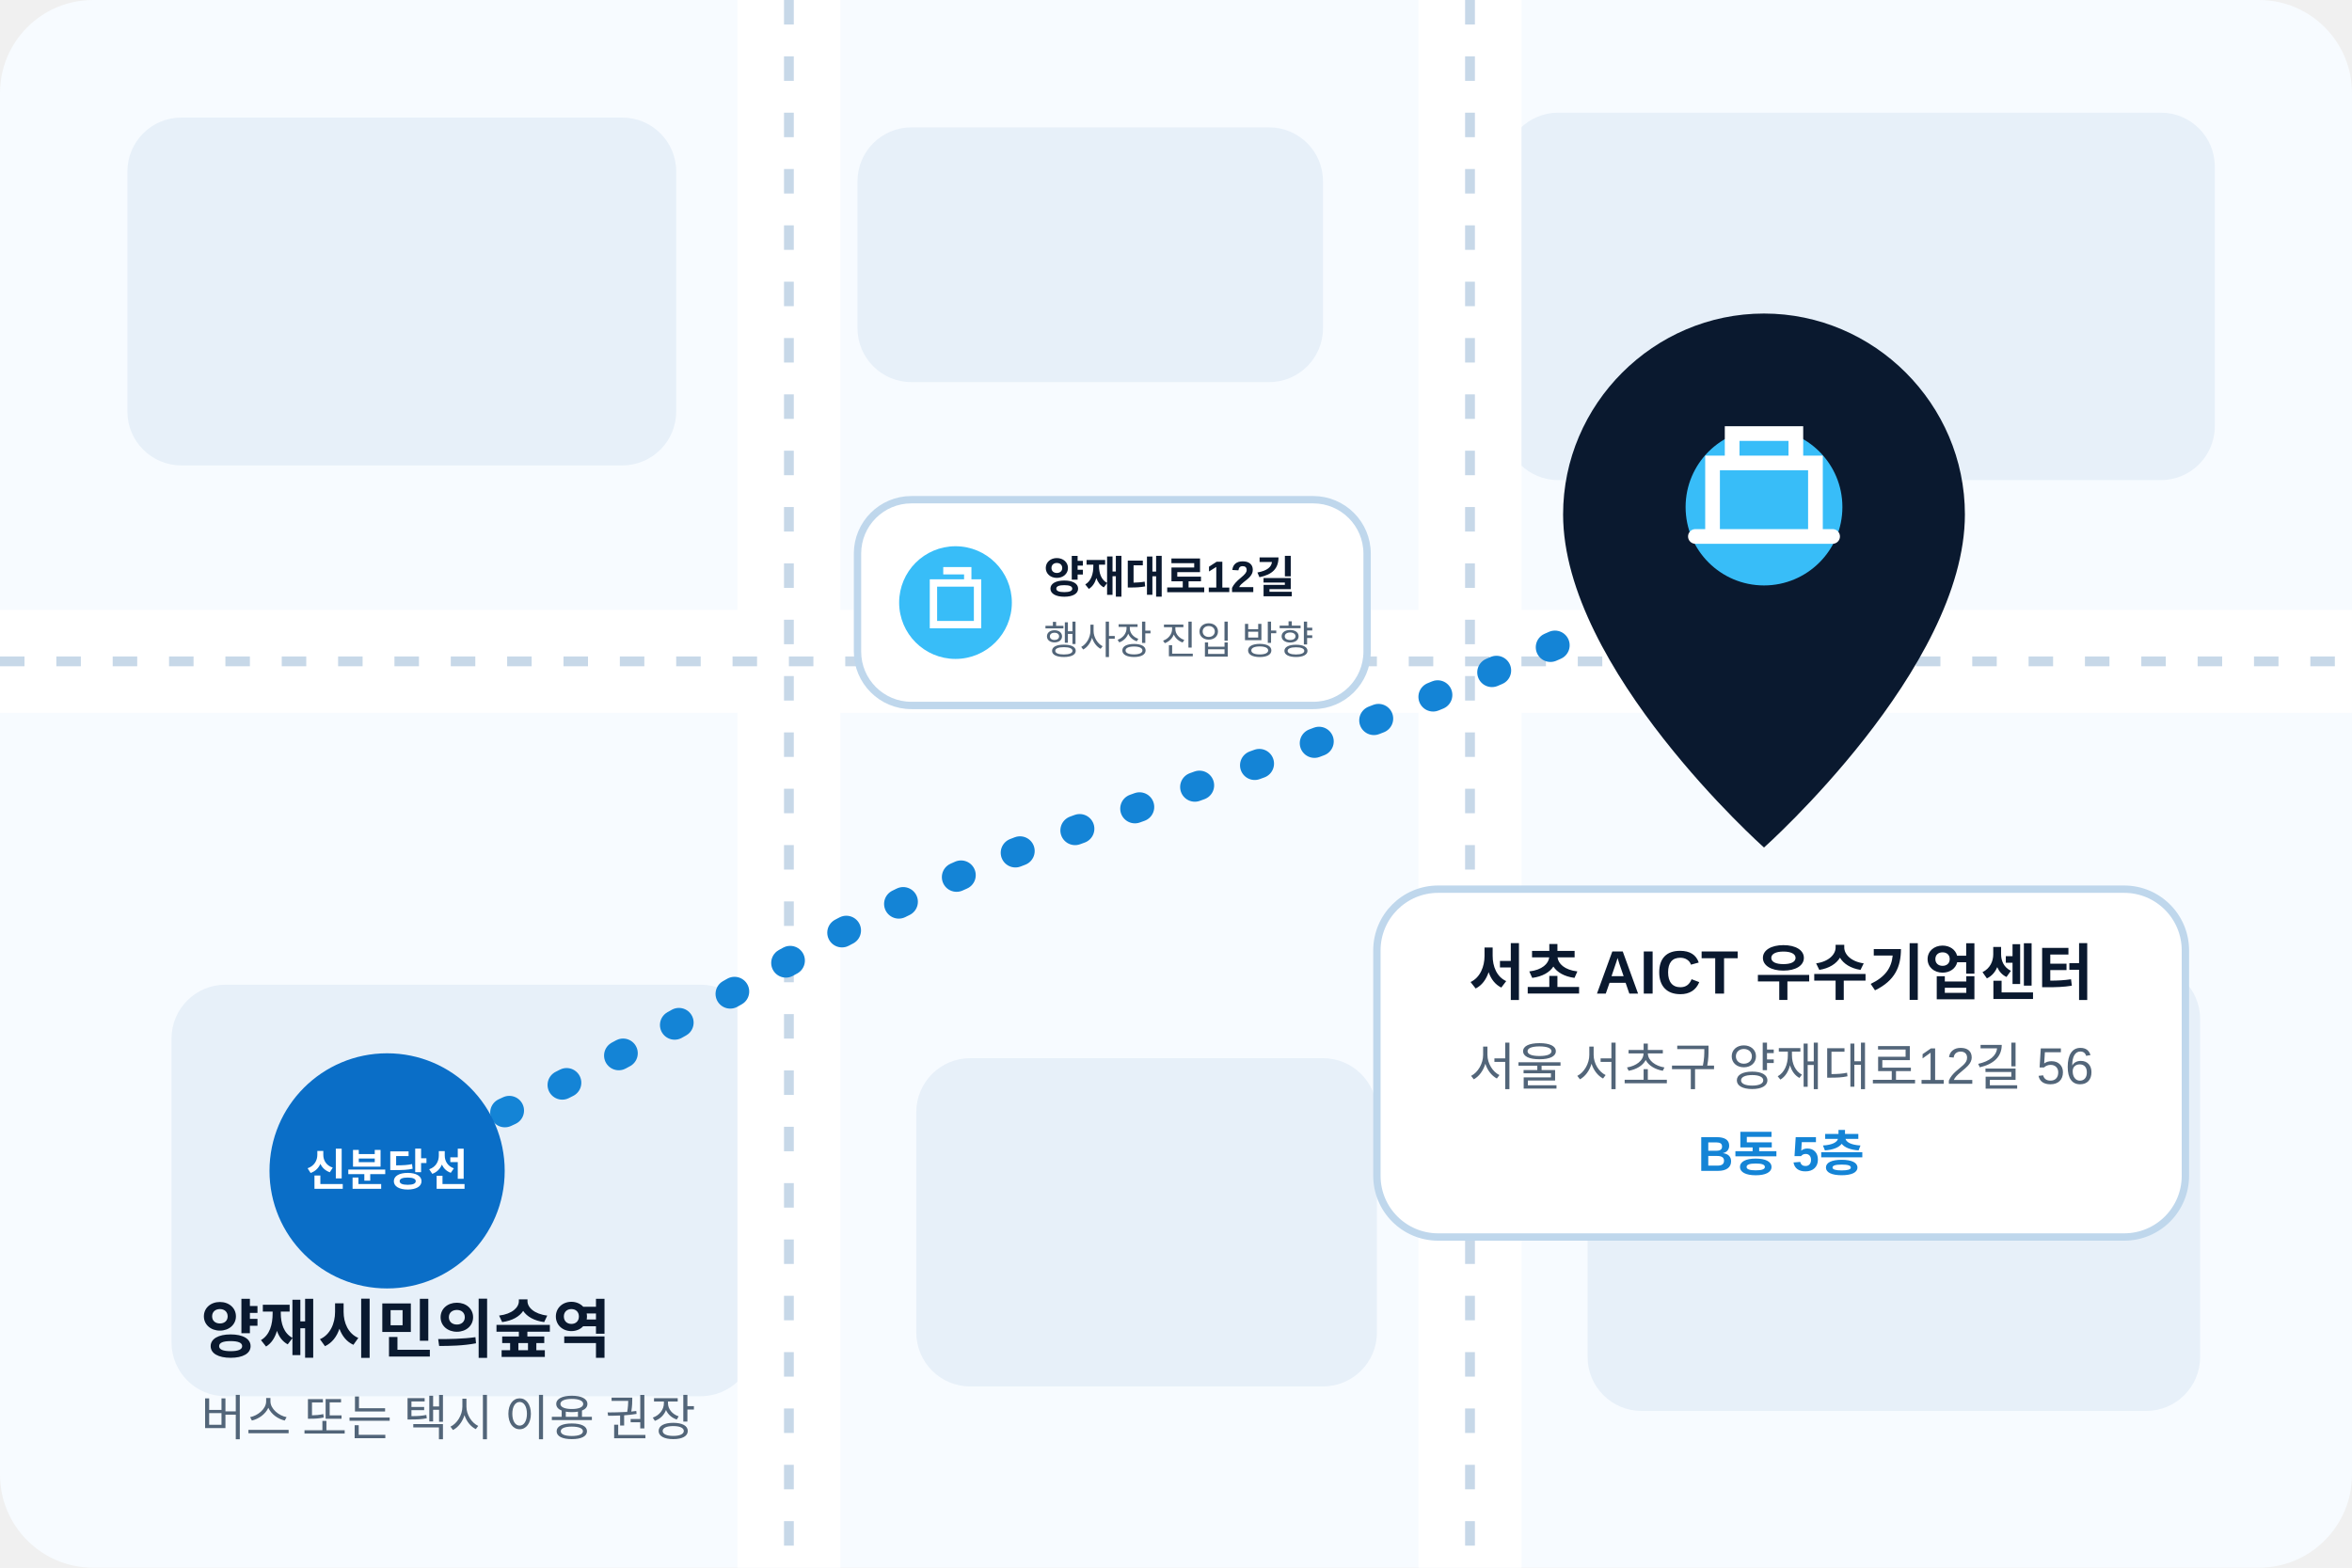
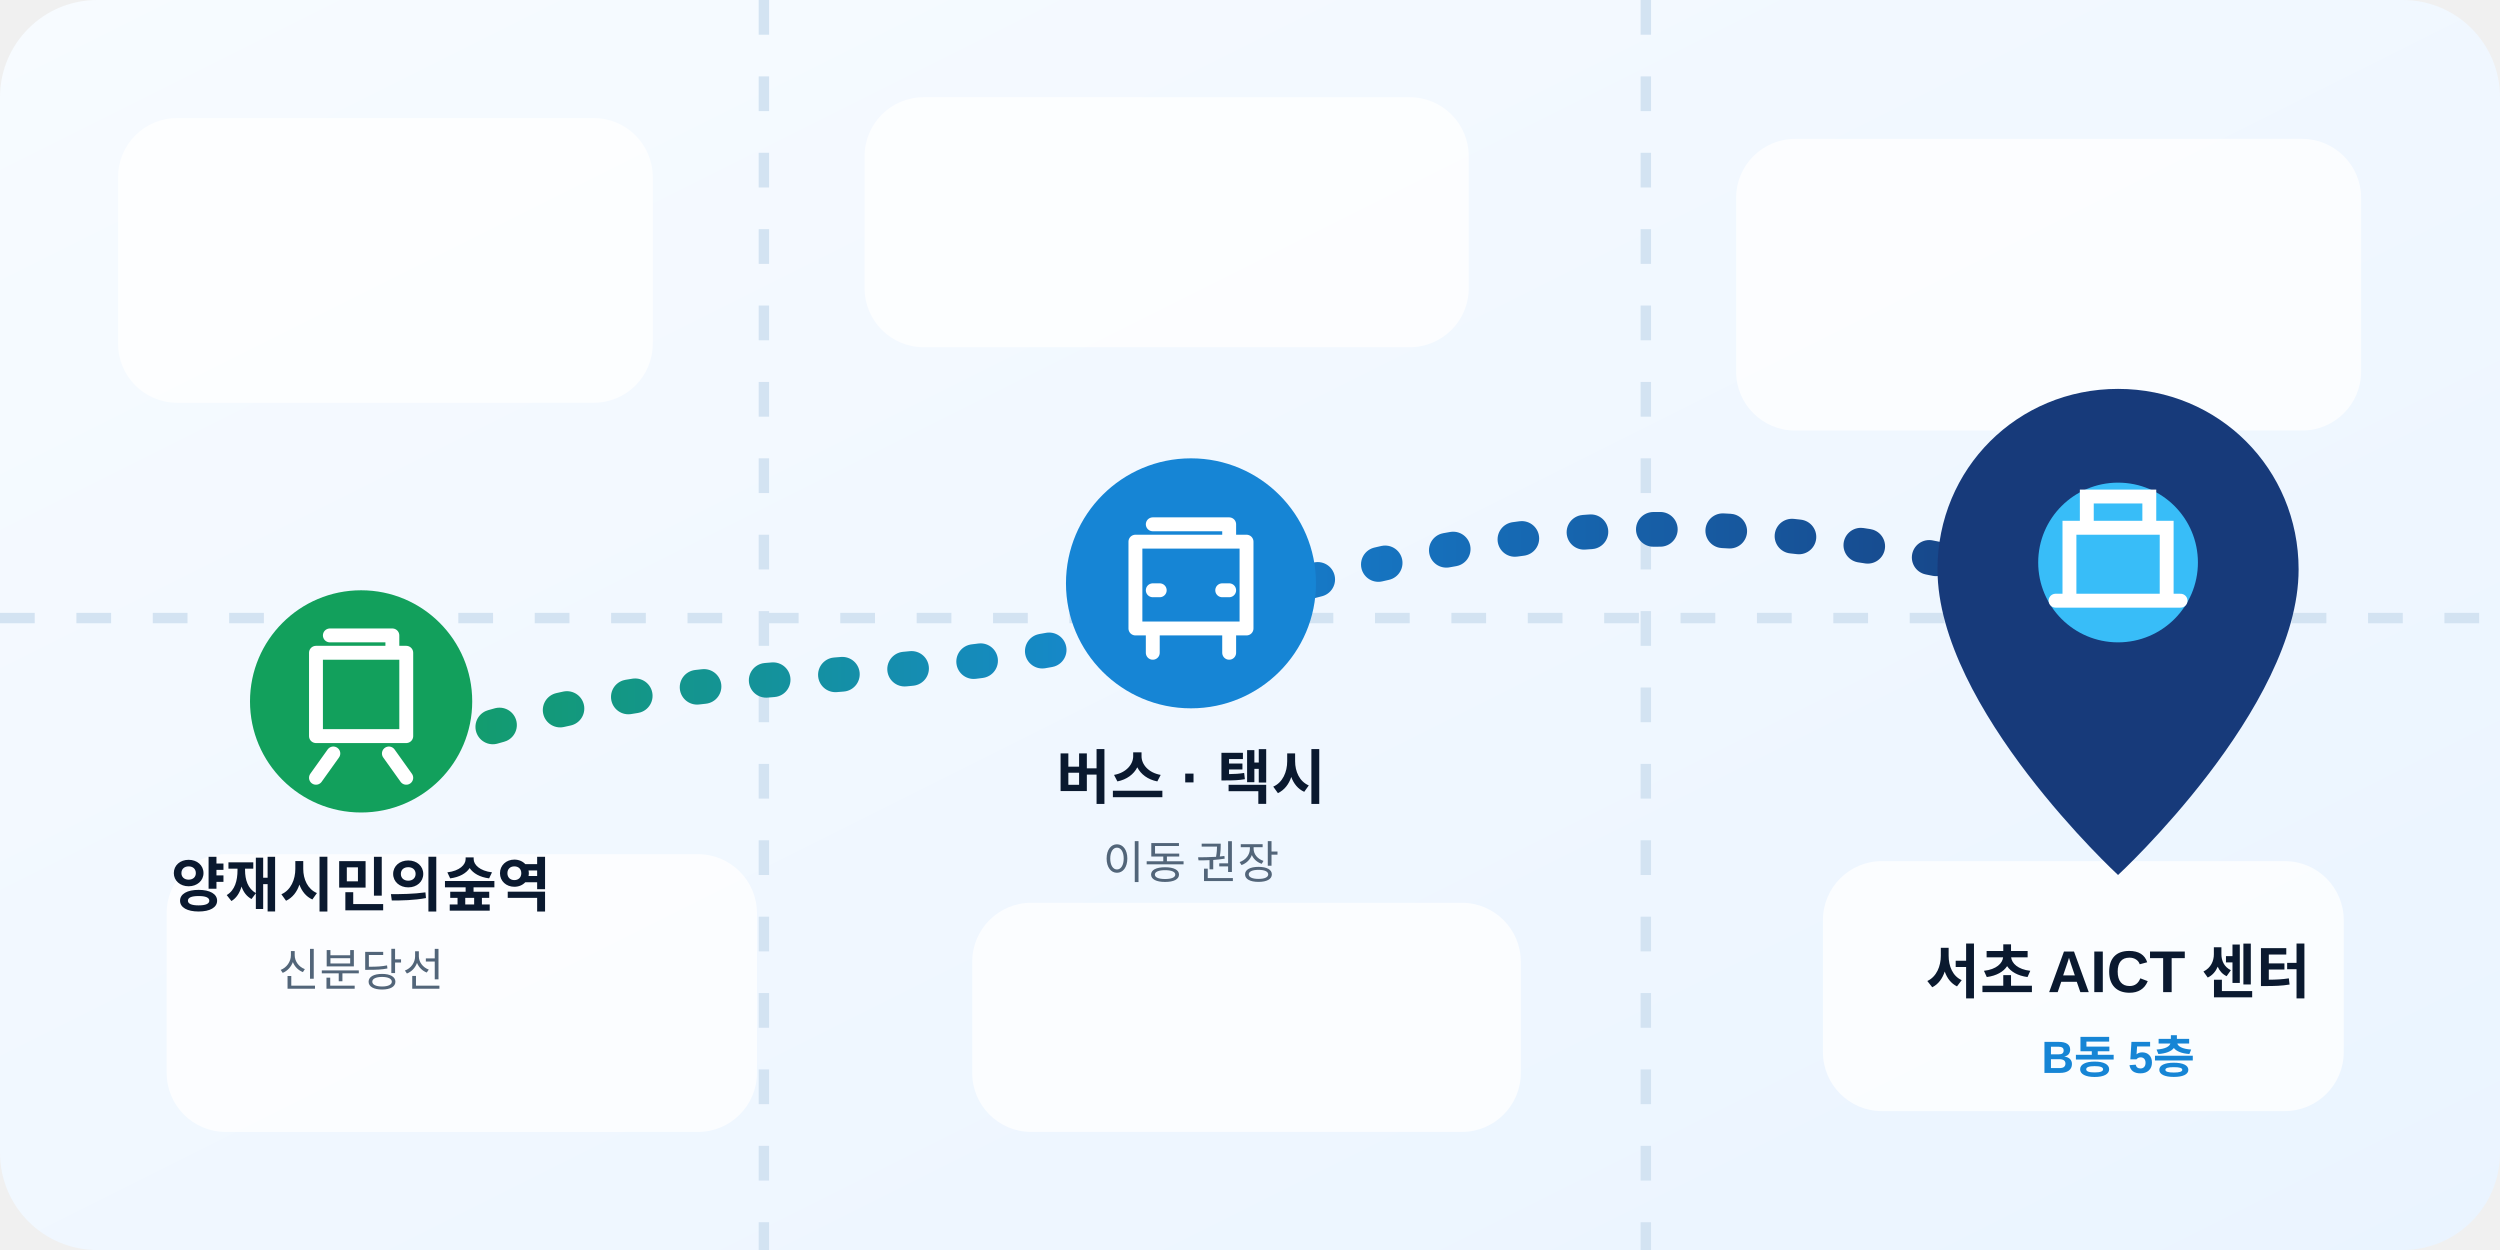
- <svg xmlns="http://www.w3.org/2000/svg" viewBox="0 0 960 640" role="img" aria-labelledby="title desc">
-   <rect width="960" height="640" rx="38" fill="#f7fbff" />
-   <g fill="#e7f0f9">
-     <rect x="52" y="48" width="224" height="142" rx="22" />
-     <rect x="350" y="52" width="190" height="104" rx="22" />
-     <rect x="614" y="46" width="290" height="150" rx="22" />
-     <rect x="70" y="402" width="238" height="168" rx="22" />
-     <rect x="374" y="432" width="188" height="134" rx="22" />
-     <rect x="648" y="394" width="250" height="182" rx="22" />
+ <svg xmlns="http://www.w3.org/2000/svg" viewBox="0 0 720 360" role="img" aria-labelledby="title desc">
+   <defs>
+     <linearGradient id="bg" x1="0" y1="0" x2="1" y2="1">
+       <stop offset="0" stop-color="#f7fbff" />
+       <stop offset="1" stop-color="#eaf4ff" />
+     </linearGradient>
+     <linearGradient id="route" x1="0" y1="0" x2="1" y2="0">
+       <stop offset="0" stop-color="#12a05c" />
+       <stop offset=".45" stop-color="#1685d5" />
+       <stop offset="1" stop-color="#173a7a" />
+     </linearGradient>
+   </defs>
+   <rect width="720" height="360" rx="28" fill="url(#bg)" />
+   <g fill="#fff" opacity=".76">
+     <rect x="34" y="34" width="154" height="82" rx="17" />
+     <rect x="249" y="28" width="174" height="72" rx="17" />
+     <rect x="500" y="40" width="180" height="84" rx="17" />
+     <rect x="48" y="246" width="170" height="80" rx="17" />
+     <rect x="280" y="260" width="158" height="66" rx="17" />
+     <rect x="525" y="248" width="150" height="72" rx="17" />
  </g>
-   <path d="M0 270h960M322 0v640M600 0v640" stroke="#fff" stroke-width="42" />
-   <path d="M0 270h960M322 0v640M600 0v640" stroke="#c7d8e8" stroke-width="4" stroke-dasharray="10 13" />
-   <path d="M158 474C258 438 324 382 420 346S574 294 716 226" fill="none" stroke="#1484d6" stroke-width="12" stroke-linecap="round" stroke-dasharray="2 24" />
-   <g transform="translate(82 428)">
-     <circle cx="76" cy="50" r="48" fill="#0a6ec7" />
-     <text x="76" y="56" text-anchor="middle" font-family="Arial,sans-serif" font-size="18" font-weight="700" fill="#fff">신분당선</text>
-     <text x="0" y="124" font-family="Arial,'Noto Sans KR',sans-serif" font-size="26" font-weight="800" fill="#0a192f">양재시민의숲역</text>
-     <text x="0" y="158" font-family="Arial,'Noto Sans KR',sans-serif" font-size="20" fill="#526579">버스 또는 택시 이용 권장</text>
+   <path d="M0 178h720M220 0v360M474 0v360" fill="none" stroke="#d3e3f2" stroke-width="3" stroke-dasharray="10 12" />
+   <path d="M104 222C205 183 252 205 344 177S496 141 610 174" fill="none" stroke="url(#route)" stroke-width="10" stroke-linecap="round" stroke-dasharray="2 18" />
+   <g transform="translate(72 170)">
+     <circle cx="32" cy="32" r="32" fill="#12a05c" />
+     <path d="M19 18h26v24H19zM23 13h18v5M24 47l-5 7M40 47l5 7" fill="none" stroke="#fff" stroke-width="4" stroke-linecap="round" stroke-linejoin="round" />
+     <text x="32" y="91" text-anchor="middle" font-family="Arial,'Noto Sans KR',sans-serif" font-size="17" font-weight="800" fill="#0a192f">양재시민의숲역</text>
+     <text x="32" y="114" text-anchor="middle" font-family="Arial,'Noto Sans KR',sans-serif" font-size="13" fill="#526579">신분당선</text>
  </g>
-   <g transform="translate(638 128)">
-     <path d="M82 0c45 0 82 37 82 82 0 63-82 136-82 136S0 145 0 82C0 37 37 0 82 0z" fill="#0a192f" />
-     <circle cx="82" cy="79" r="32" fill="#38bdf8" />
-     <path d="M61 91V61h42v30M54 91h56M69 61V49h26v12" fill="none" stroke="#fff" stroke-width="6" stroke-linecap="round" />
-     <rect x="-76" y="235" width="330" height="142" rx="25" fill="#fff" stroke="#bfd7ec" stroke-width="3" />
-     <text x="89" y="278" text-anchor="middle" font-family="Arial,'Noto Sans KR',sans-serif" font-size="25" font-weight="800" fill="#0a192f">서초 AICT 우수기업센터</text>
-     <text x="89" y="315" text-anchor="middle" font-family="Arial,'Noto Sans KR',sans-serif" font-size="21" fill="#526579">서울 서초구 양재대로12길 56</text>
-     <text x="89" y="350" text-anchor="middle" font-family="Arial,'Noto Sans KR',sans-serif" font-size="20" font-weight="800" fill="#1484d6">B동 5층</text>
+   <g transform="translate(307 132)">
+     <circle cx="36" cy="36" r="36" fill="#1685d5" />
+     <path d="M20 24h32v25H20zM25 19h22v5M25 49v7M47 49v7M25 38h2M45 38h2" fill="none" stroke="#fff" stroke-width="4" stroke-linecap="round" stroke-linejoin="round" />
+     <text x="36" y="98" text-anchor="middle" font-family="Arial,'Noto Sans KR',sans-serif" font-size="17" font-weight="800" fill="#0a192f">버스 · 택시</text>
+     <text x="36" y="121" text-anchor="middle" font-family="Arial,'Noto Sans KR',sans-serif" font-size="13" fill="#526579">이동 권장</text>
  </g>
-   <g transform="translate(350 204)">
-     <rect width="208" height="84" rx="22" fill="#fff" stroke="#bfd7ec" stroke-width="3" />
-     <circle cx="40" cy="42" r="23" fill="#38bdf8" />
-     <path d="M31 34h18v17H31zM35 29h10v5" fill="none" stroke="#fff" stroke-width="3" />
-     <text x="76" y="38" font-family="Arial,'Noto Sans KR',sans-serif" font-size="18" font-weight="700" fill="#0a192f">양재대로12길</text>
-     <text x="76" y="63" font-family="Arial,'Noto Sans KR',sans-serif" font-size="16" fill="#526579">행사장 진입 방향</text>
+   <g transform="translate(558 112)">
+     <path d="M52 0c29 0 52 23 52 52 0 40-52 88-52 88S0 92 0 52C0 23 23 0 52 0z" fill="#173a7a" />
+     <circle cx="52" cy="50" r="23" fill="#38bdf8" />
+     <path d="M38 61V40h28v21M34 61h36M43 40v-9h18v9" fill="none" stroke="#fff" stroke-width="4" stroke-linecap="round" />
+     <text x="52" y="174" text-anchor="middle" font-family="Arial,'Noto Sans KR',sans-serif" font-size="17" font-weight="800" fill="#0a192f">서초 AICT 센터</text>
+     <text x="52" y="197" text-anchor="middle" font-family="Arial,'Noto Sans KR',sans-serif" font-size="13" font-weight="700" fill="#1685d5">B동 5층</text>
  </g>
</svg>
